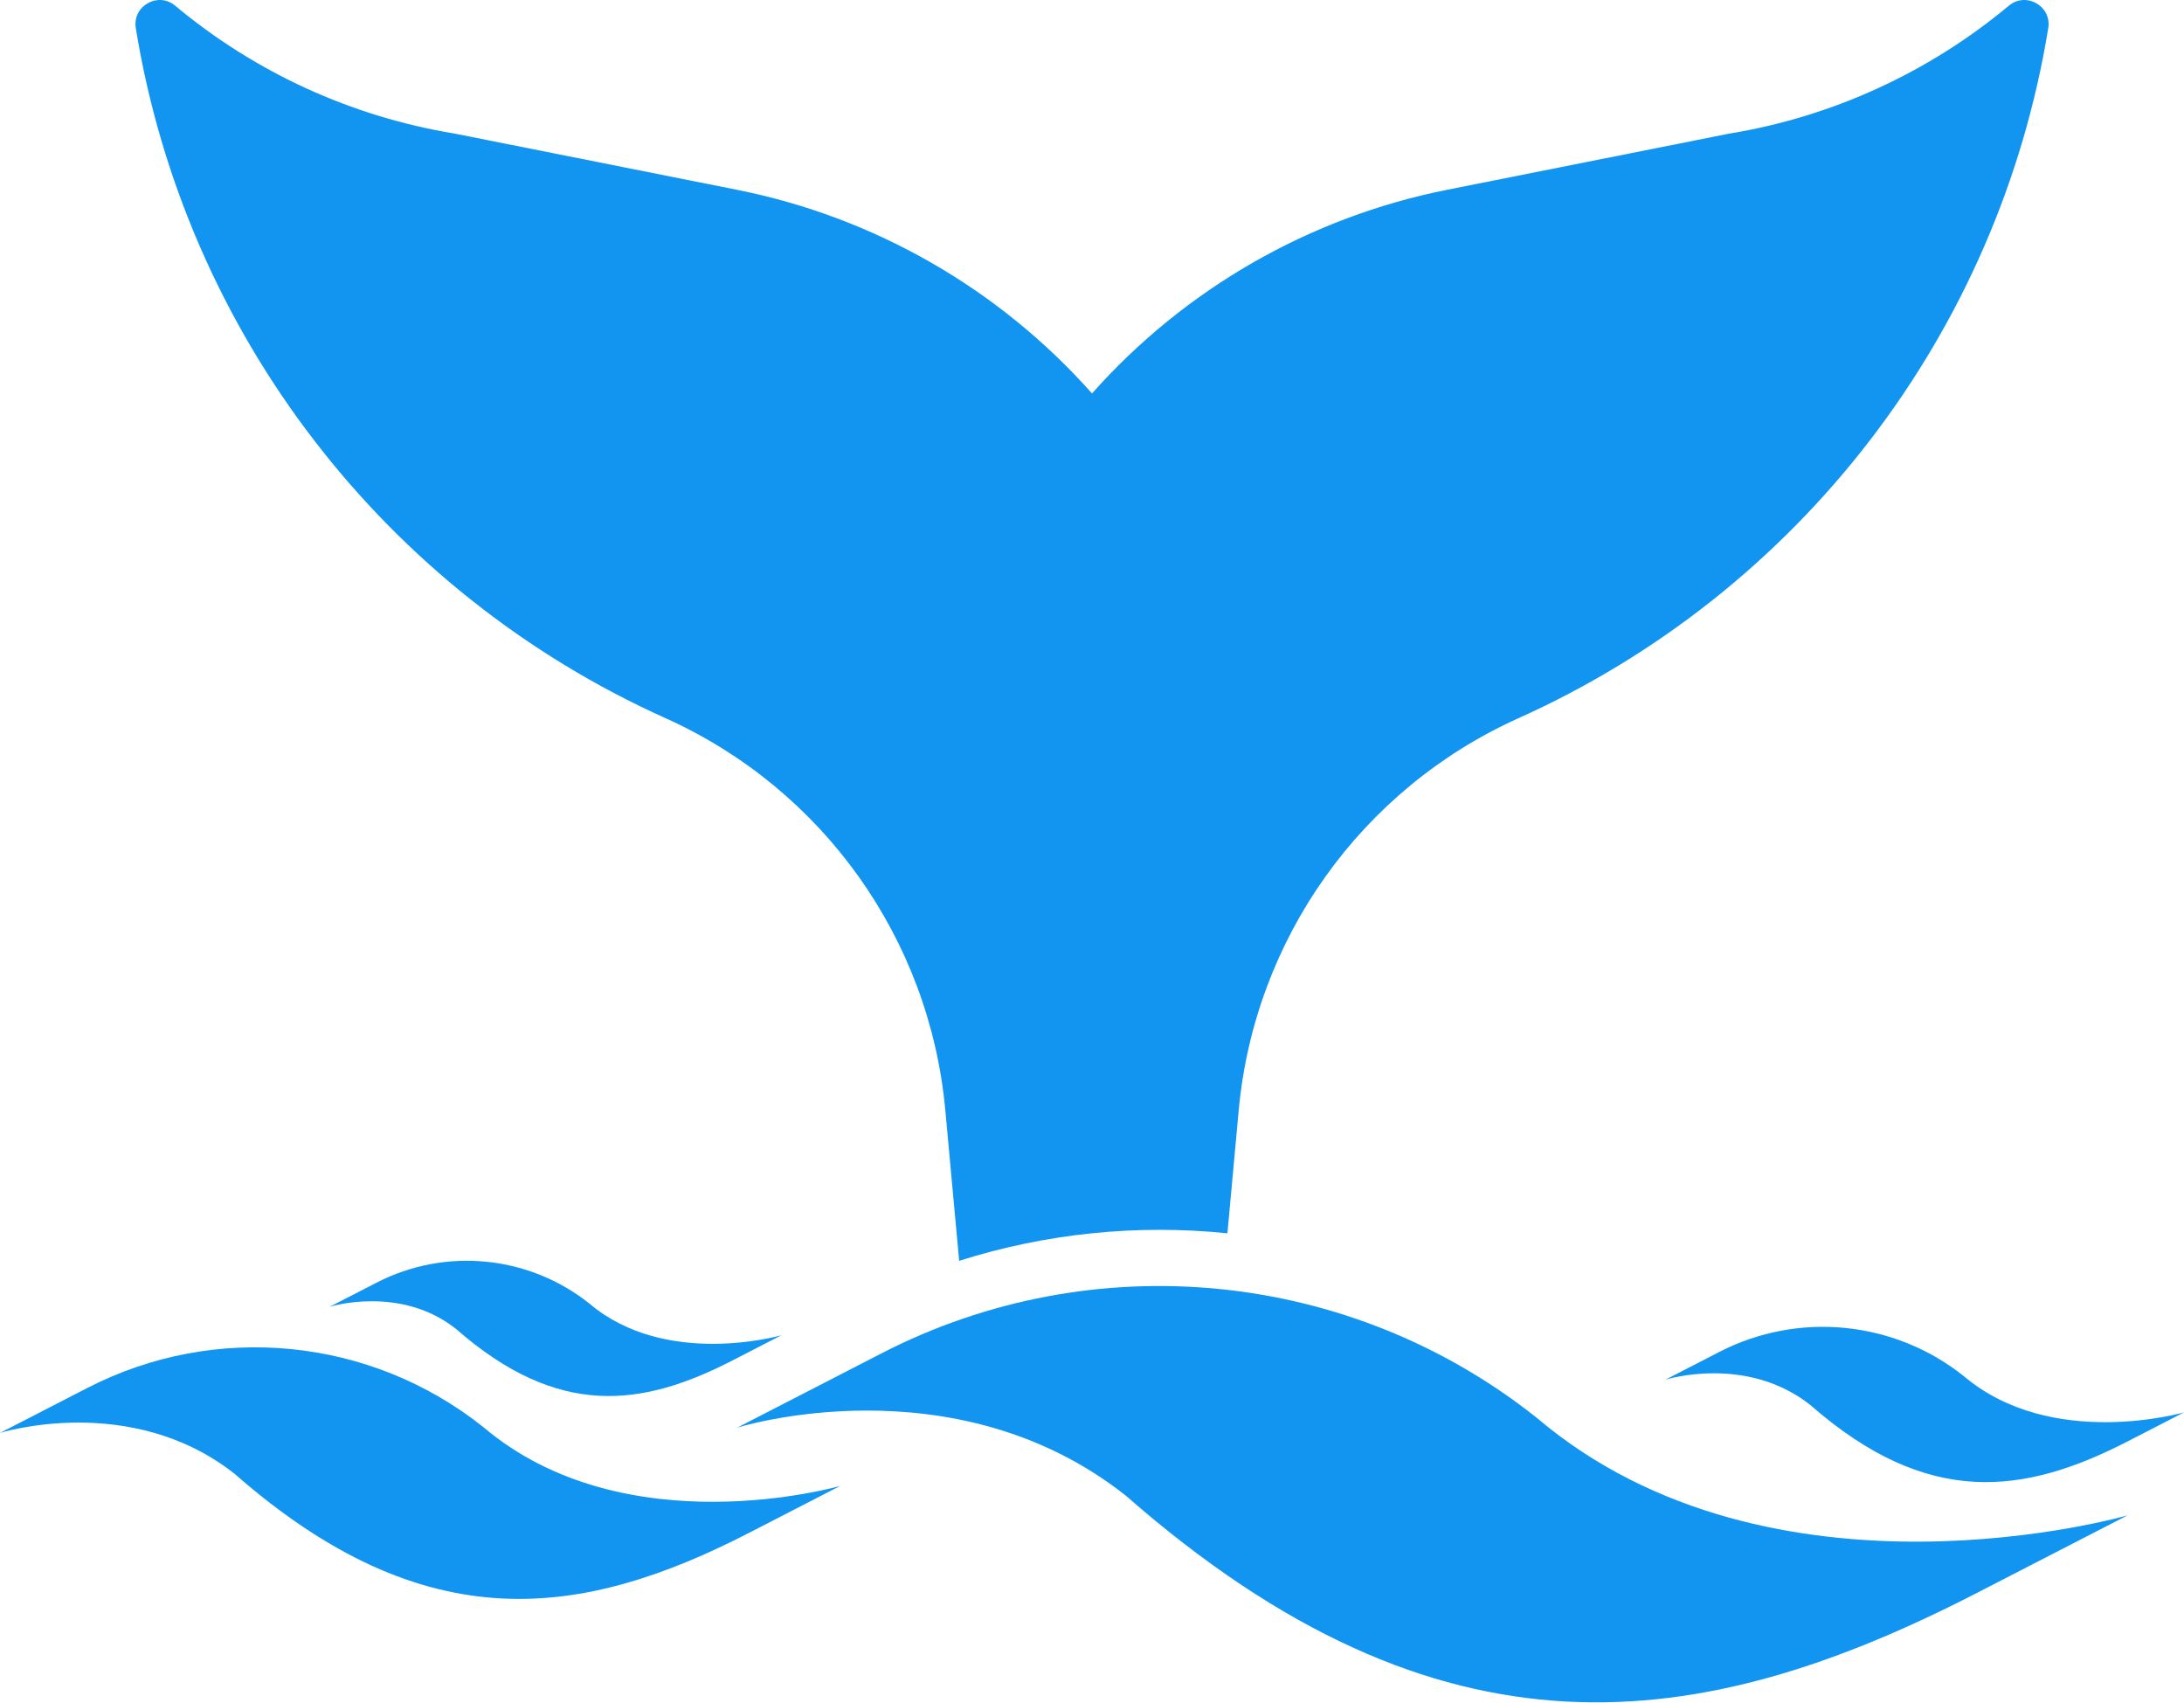
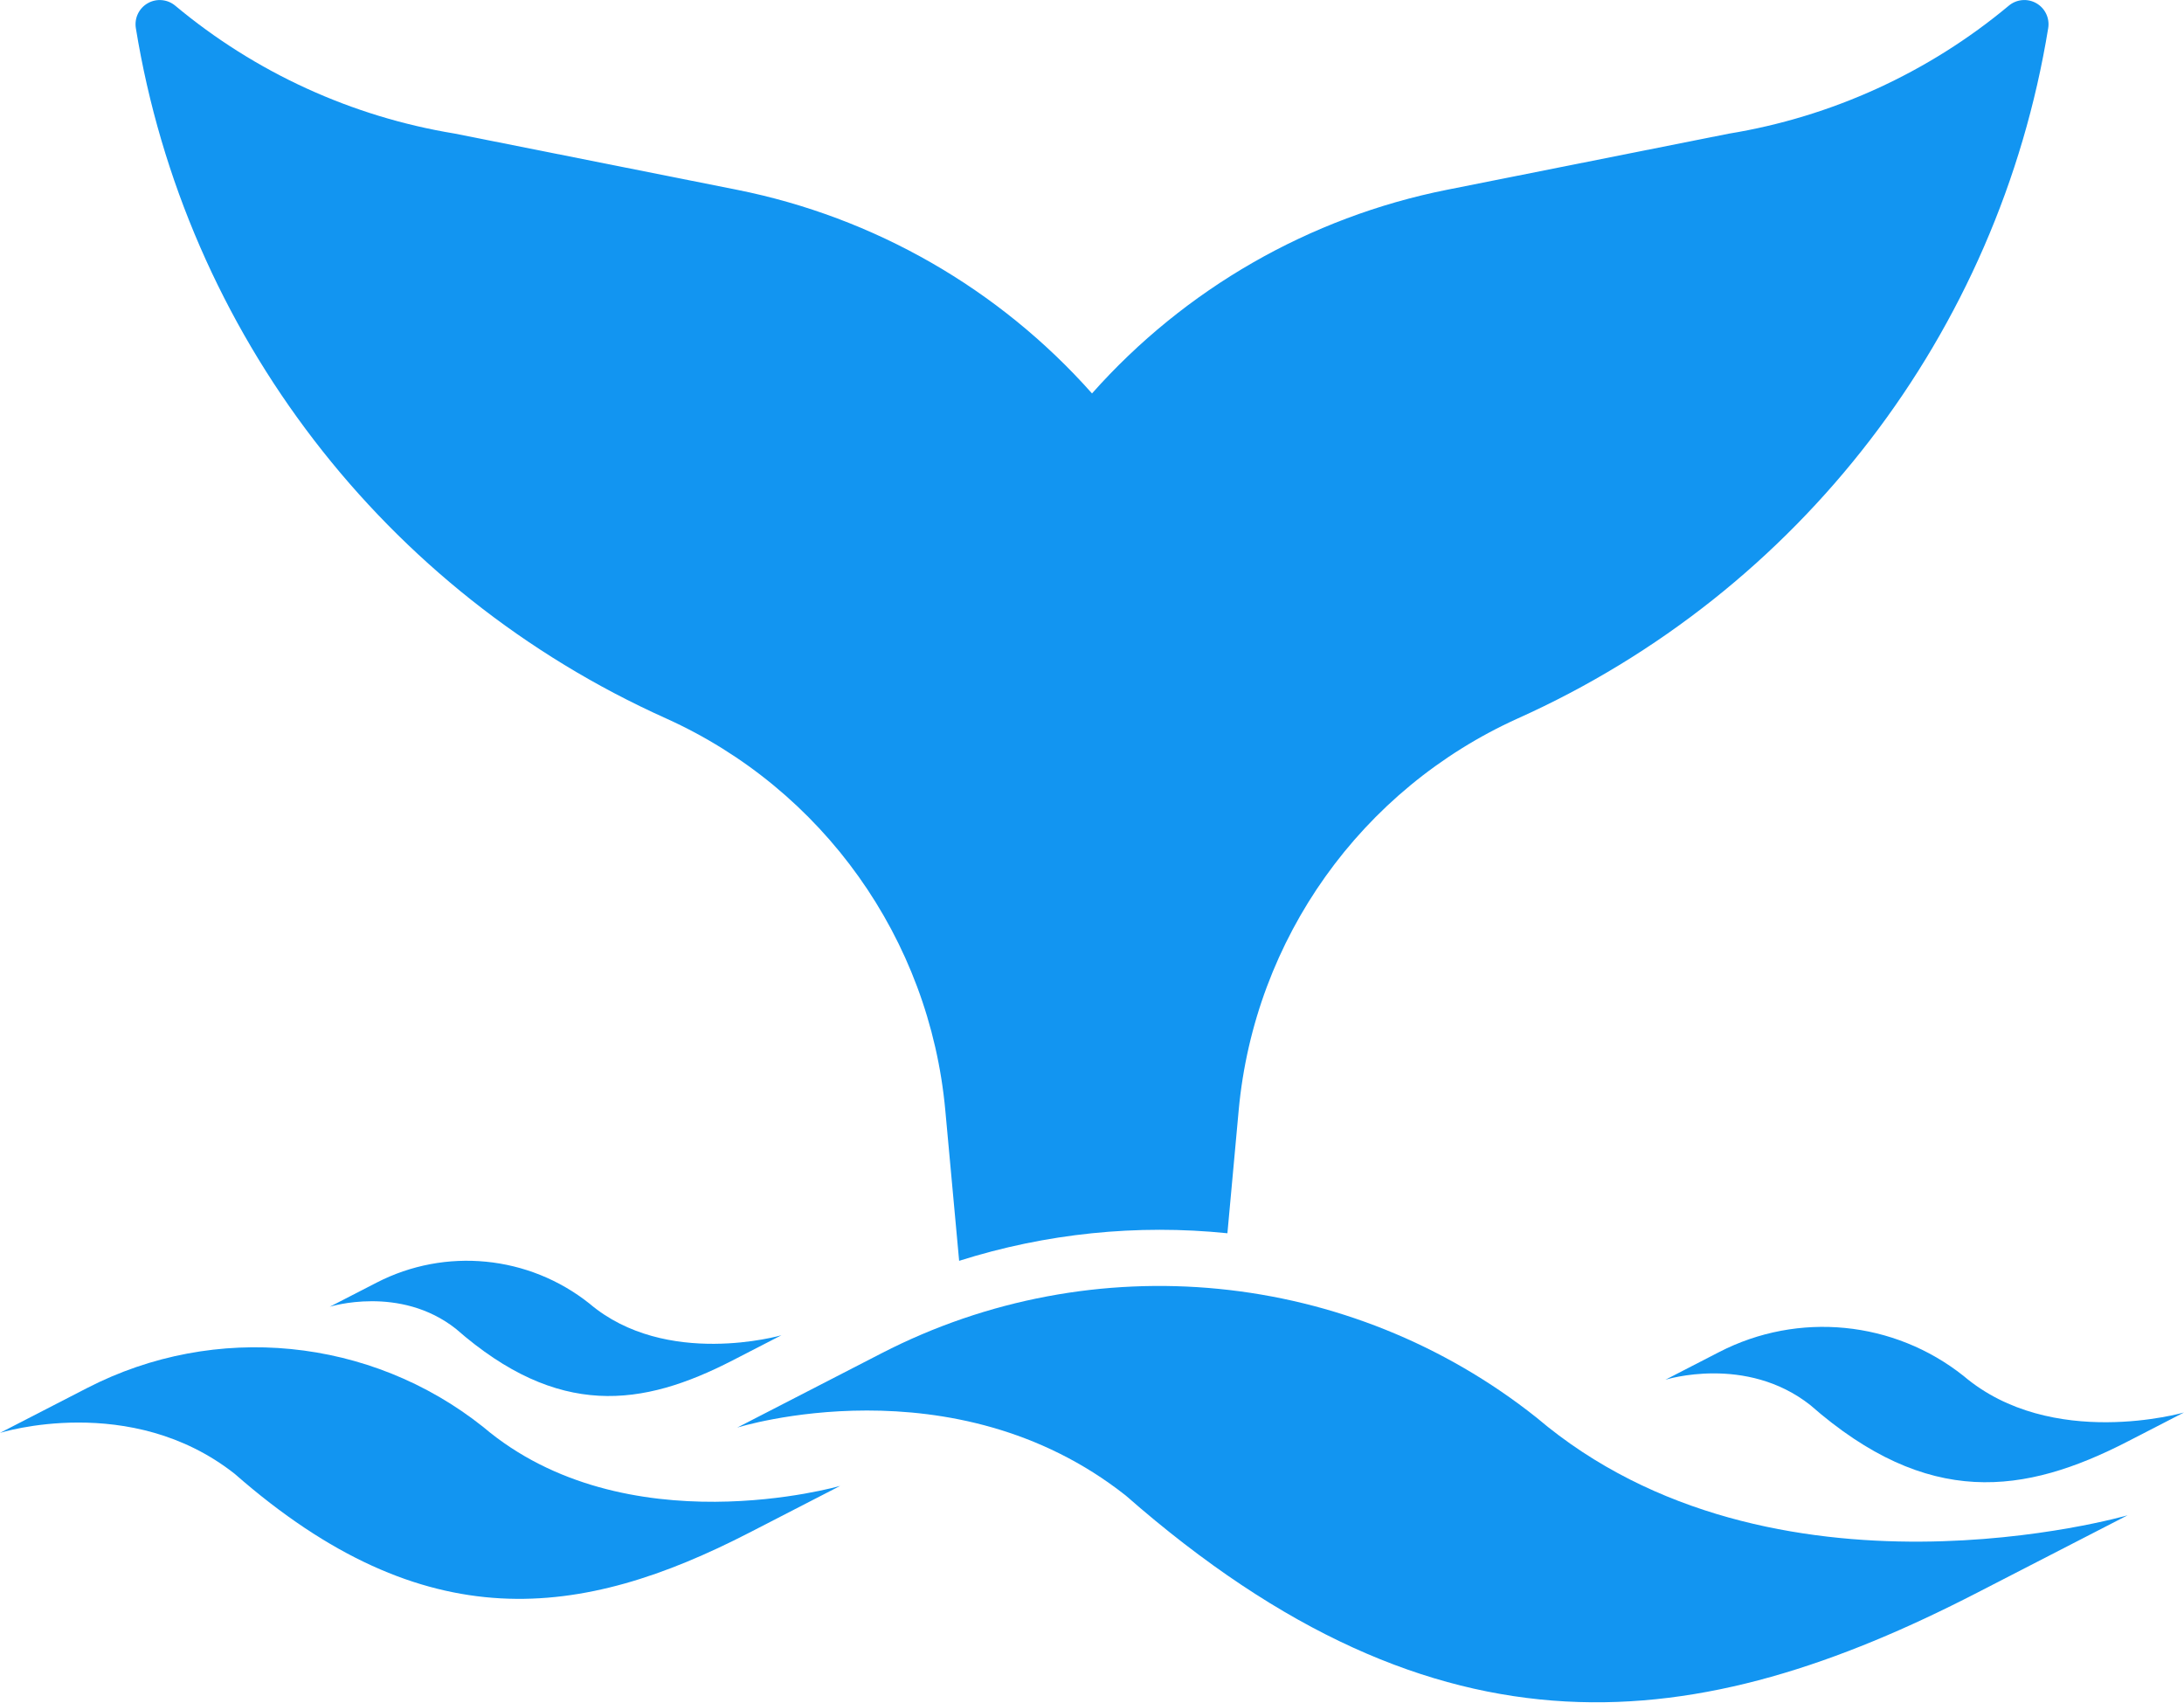
- <svg xmlns="http://www.w3.org/2000/svg" width="1203.802" height="938.126" viewBox="0 0 1203.802 938.126">
+ <svg xmlns="http://www.w3.org/2000/svg" width="154.827" height="120.657" viewBox="0 0 154.827 120.657">
  <g id="noun_Whale_1567205" transform="translate(-10.725 -107.334)">
-     <path id="Path_9" data-name="Path 9" d="M277.033,159.338A202.052,202.052,0,0,0,58.818,137.874L10.725,162.633s72.005-22.719,129.422,22.621c105.073,92.08,191.123,79.967,283.479,32.427l50.23-25.854S355.638,226.026,277.033,159.338Z" transform="translate(0 734.352)" fill="#1295f1" />
-     <path id="Path_10" data-name="Path 10" d="M100.7,147.63c56.482,49.5,102.74,42.99,152.382,17.429l27-13.9s-63.553,18.382-105.8-17.465a108.61,108.61,0,0,0-117.3-11.542L31.131,135.456C31.131,135.474,69.837,123.264,100.7,147.63Z" transform="translate(161.331 692.008)" fill="#1295f1" />
-     <path id="Path_11" data-name="Path 11" d="M278.159,141.275a124.7,124.7,0,0,0-134.677-13.252L113.8,143.306s44.441-14.018,79.878,13.965c64.845,56.829,117.96,49.357,174.95,20.012l31-15.96S326.67,182.43,278.159,141.275Z" transform="translate(814.898 724.334)" fill="#1295f1" />
-     <path id="Path_12" data-name="Path 12" d="M620.988,711.734l6.234-67.846a263.376,263.376,0,0,1,153.9-215.882,506.1,506.1,0,0,0,292.3-380.377v-.009c1.995-12.2-12.255-20.315-21.731-12.37a322.23,322.23,0,0,1-154.43,70.536l-155.232,30.9A354.437,354.437,0,0,0,546.356,248.906,354.438,354.438,0,0,0,350.69,136.69L195.013,105.7A321.648,321.648,0,0,1,41.027,35.25h0c-9.476-7.944-23.726.169-21.731,12.37v.009a506.1,506.1,0,0,0,292.3,380.377,263.2,263.2,0,0,1,153.9,215.882l7.632,83.013A365.876,365.876,0,0,1,620.988,711.734Z" transform="translate(66.275 75.243)" fill="#1295f1" />
-     <path id="Path_16" data-name="Path 16" d="M497.029,184.279h0a334.366,334.366,0,0,0-361.1-35.526L56.35,189.721S175.5,152.129,270.522,227.162h0C444.395,379.535,586.8,359.5,739.612,280.821l83.111-42.785S627.1,294.634,497.029,184.279Z" transform="translate(360.713 704.361)" fill="#1295f1" />
+     <path id="Path_9" data-name="Path 9" d="M44.976,121.1a25.987,25.987,0,0,0-28.066-2.761l-6.185,3.184s9.261-2.922,16.646,2.909c13.514,11.843,24.581,10.285,36.46,4.171l6.46-3.325S55.086,129.679,44.976,121.1Z" transform="translate(0 87.369)" fill="#1295f1" />
+     <path id="Path_10" data-name="Path 10" d="M40.079,114.929c7.264,6.366,13.214,5.529,19.6,2.242l3.473-1.788s-8.174,2.364-13.608-2.246a13.969,13.969,0,0,0-15.087-1.485l-3.325,1.711S36.109,111.795,40.079,114.929Z" transform="translate(2.968 86.59)" fill="#1295f1" />
+     <path id="Path_11" data-name="Path 11" d="M134.937,117.674a16.038,16.038,0,0,0-17.322-1.7l-3.818,1.966s5.716-1.8,10.274,1.8c8.34,7.309,15.171,6.348,22.5,2.574l3.987-2.053S141.177,122.967,134.937,117.674Z" transform="translate(14.992 87.185)" fill="#1295f1" />
+     <path id="Path_12" data-name="Path 12" d="M96.519,119.5l.8-8.726a33.874,33.874,0,0,1,19.793-27.766,65.092,65.092,0,0,0,37.594-48.922h0a1.715,1.715,0,0,0-2.795-1.591,41.444,41.444,0,0,1-19.862,9.072l-19.965,3.975A45.586,45.586,0,0,0,86.92,59.976,45.586,45.586,0,0,0,61.754,45.543L41.732,41.557a41.369,41.369,0,0,1-19.8-9.061h0a1.715,1.715,0,0,0-2.795,1.591h0A65.092,65.092,0,0,0,56.726,83.011a33.852,33.852,0,0,1,19.793,27.766l.982,10.677A47.057,47.057,0,0,1,96.519,119.5Z" transform="translate(1.219 75.243)" fill="#1295f1" />
+     <path id="Path_16" data-name="Path 16" d="M113.028,121h0a43,43,0,0,0-46.443-4.569L56.35,121.7s15.325-4.835,27.546,4.815h0c22.363,19.6,40.678,17.02,60.332,6.9l10.689-5.5S129.757,135.2,113.028,121Z" transform="translate(6.636 86.818)" fill="#1295f1" />
  </g>
</svg>
